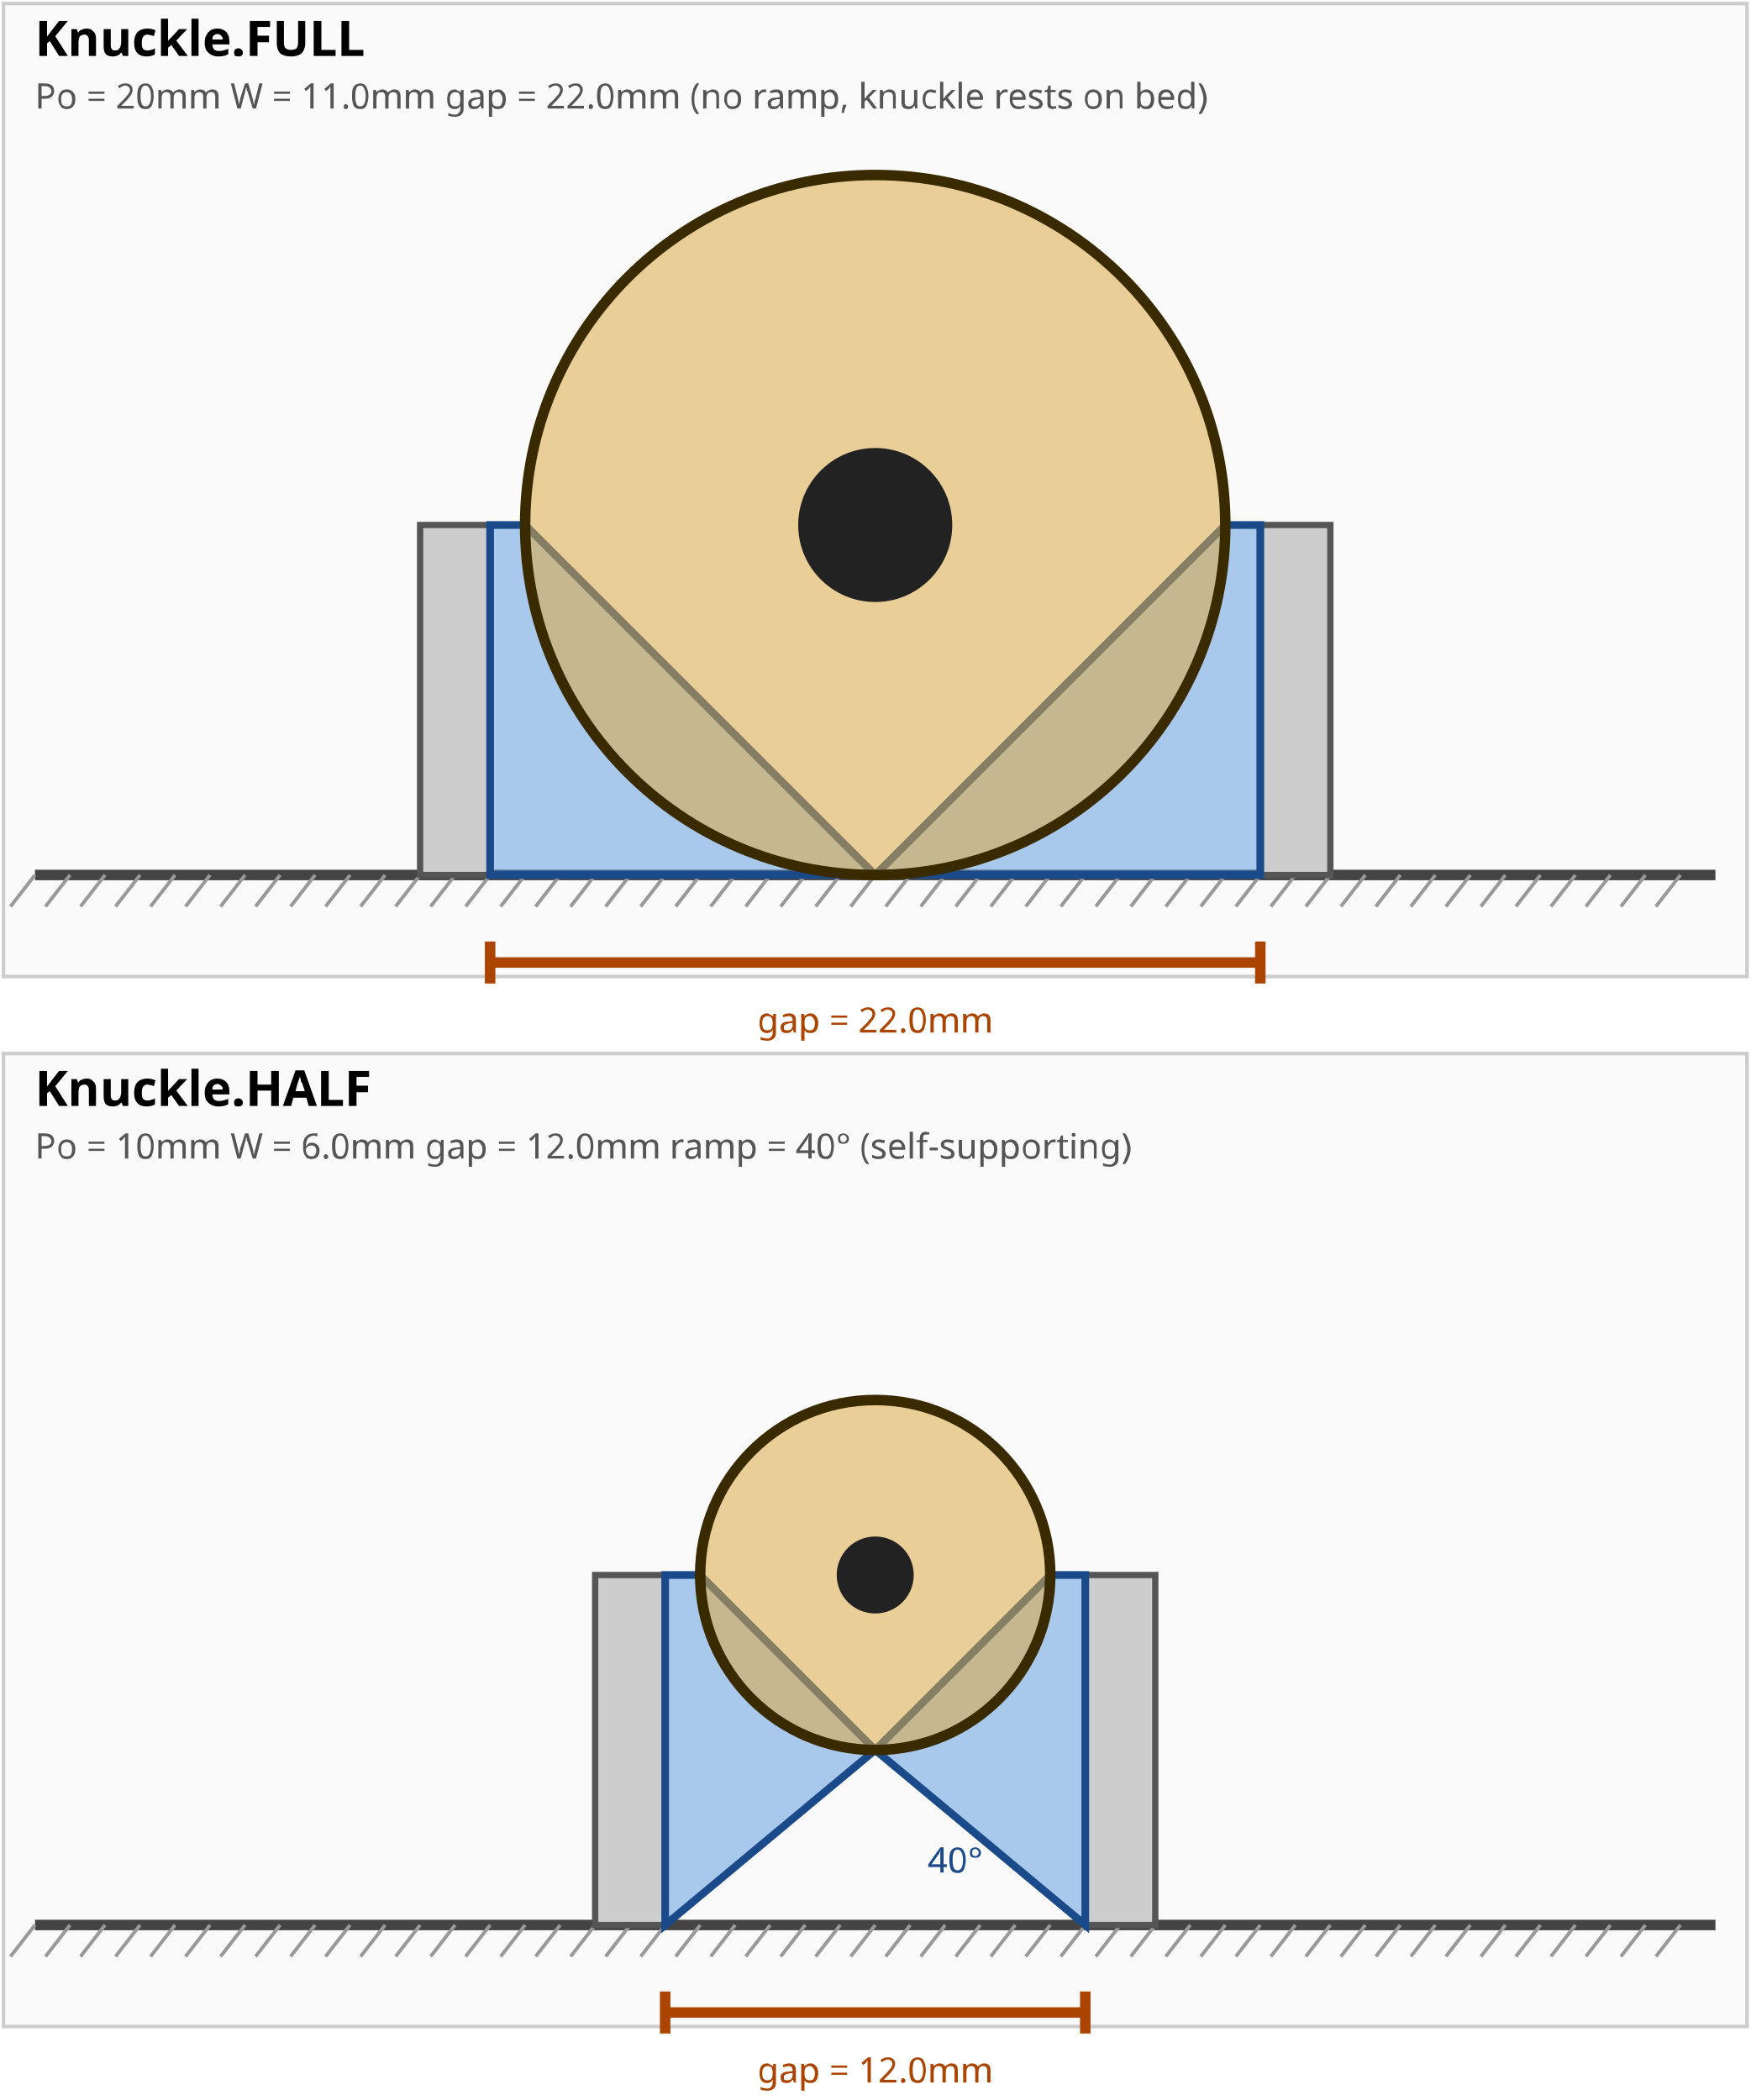
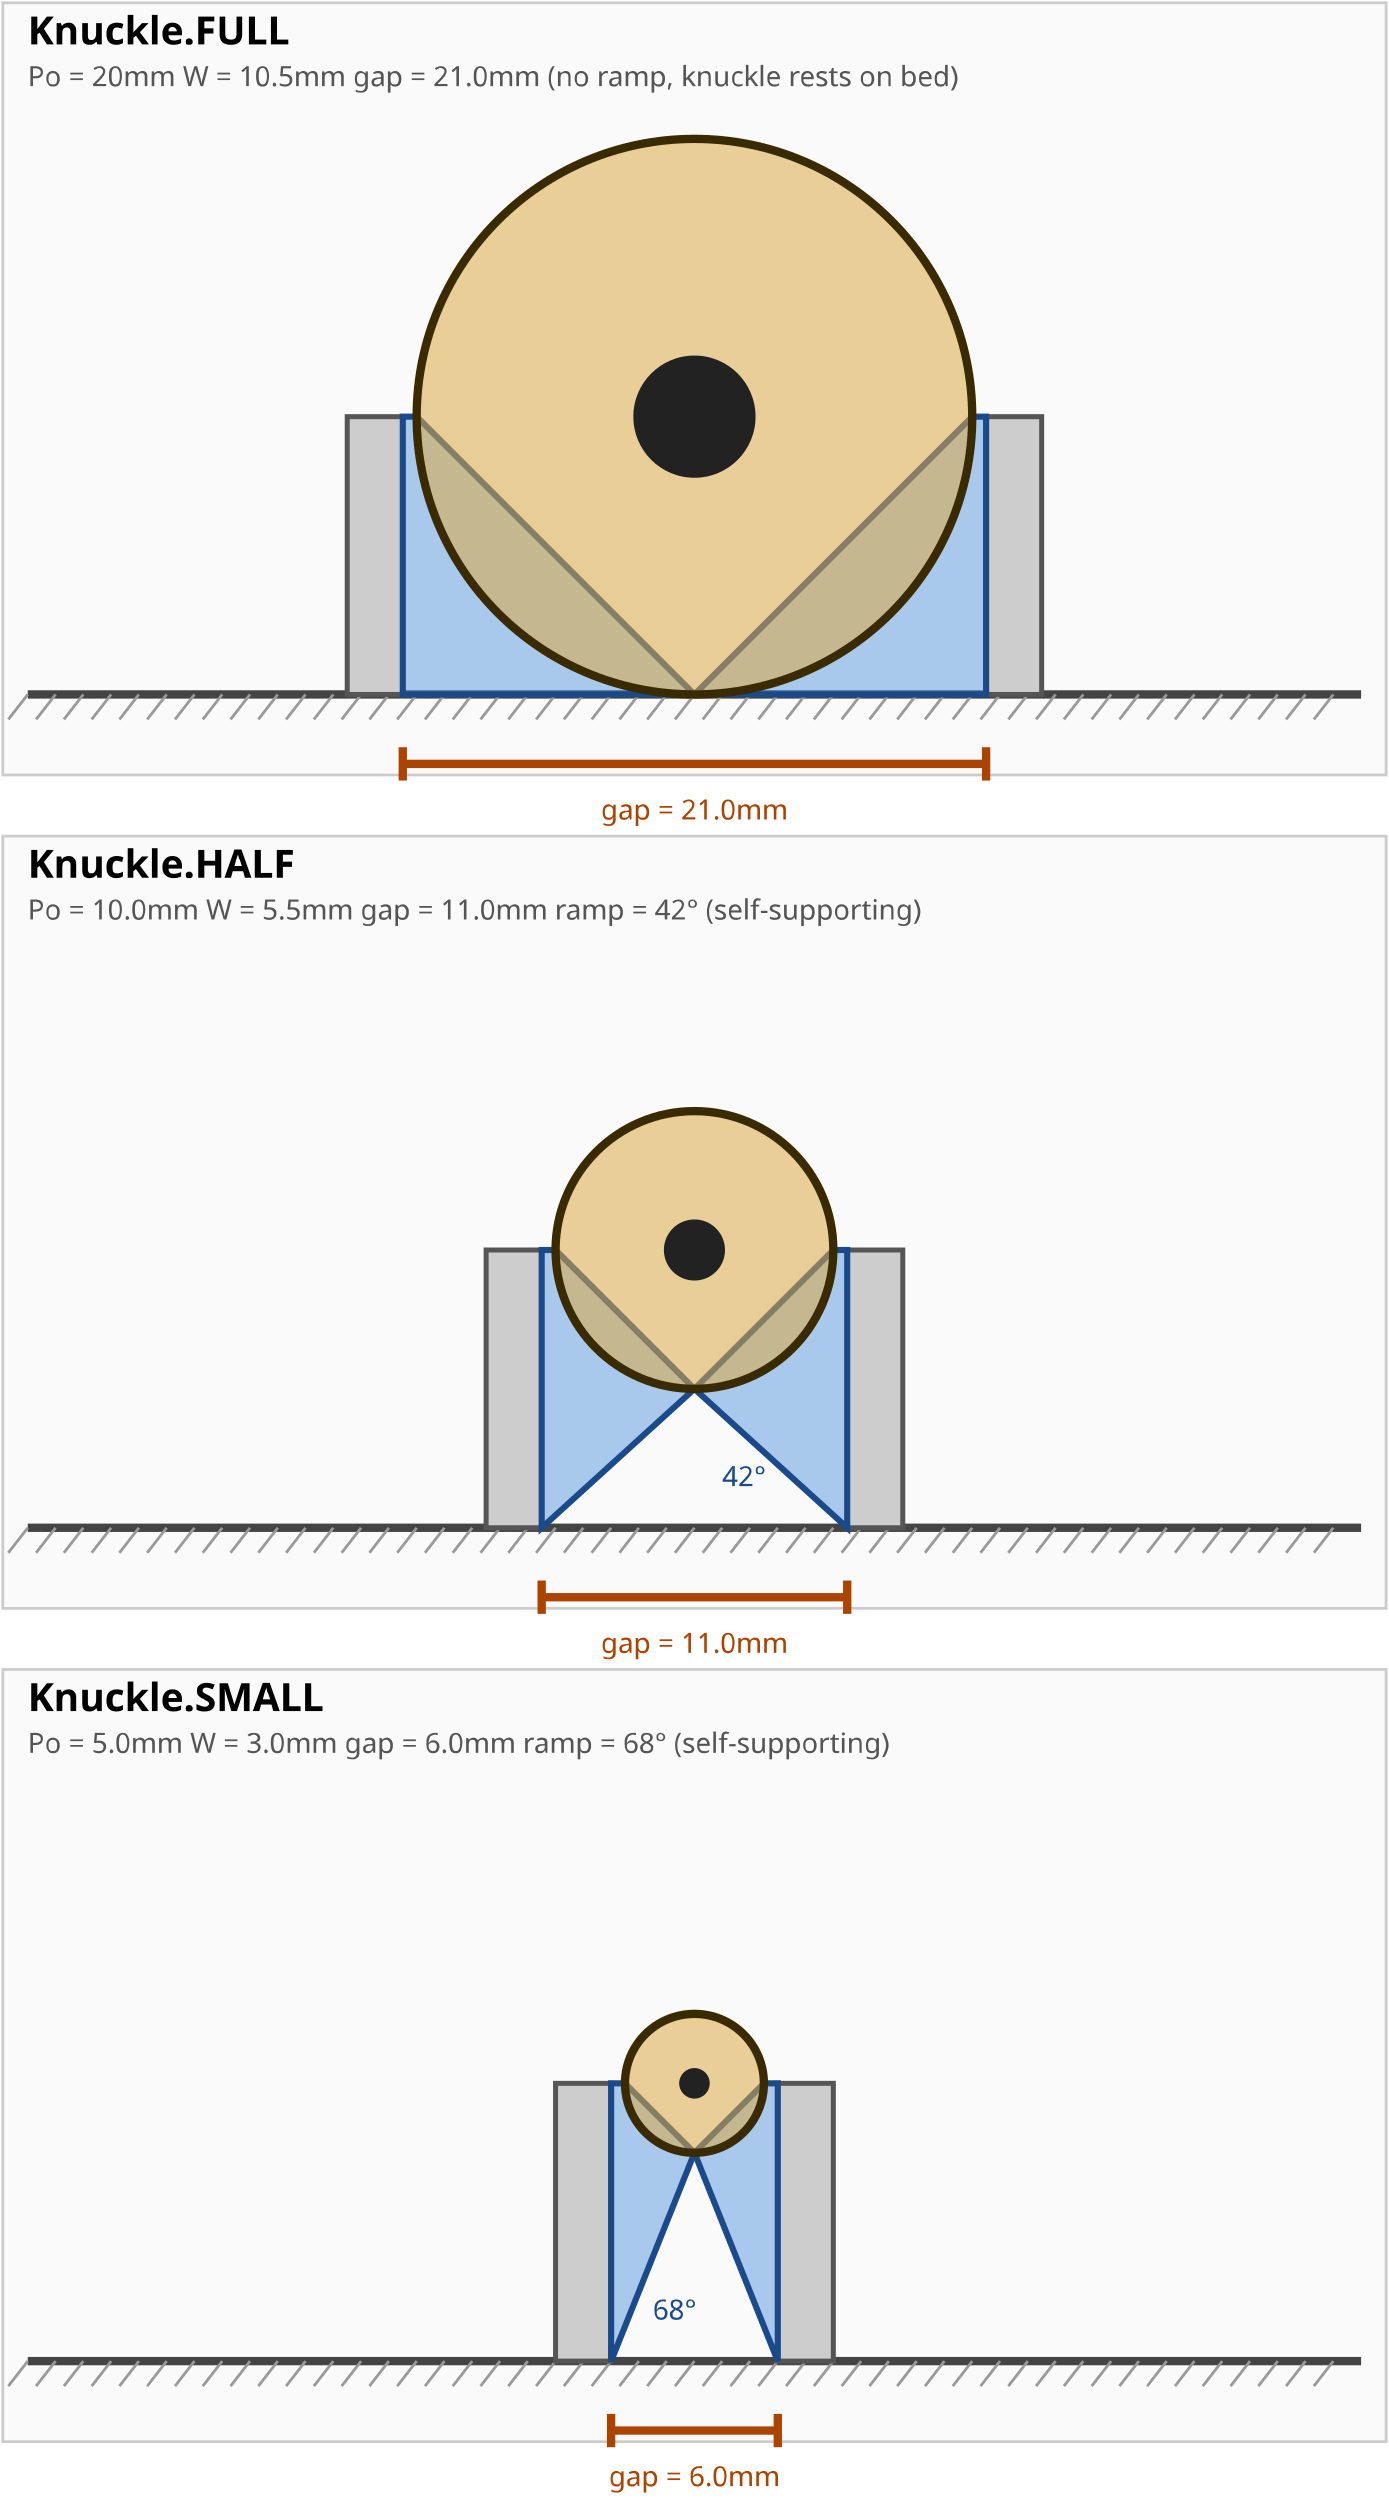
- <svg xmlns="http://www.w3.org/2000/svg" viewBox="0 0 50 60" width="1100" height="1320">
+ <svg xmlns="http://www.w3.org/2000/svg" viewBox="0 0 50 90" width="1100" height="1980">
  <g>
    <rect x="0.1" y="0.10" width="49.80" height="27.80" fill="#fafafa" stroke="#ccc" stroke-width="0.1" />
    <line x1="1" y1="25.00" x2="49" y2="25.00" stroke="#444" stroke-width="0.3" />
    <line x1="1" y1="25.00" x2="0.30" y2="25.90" stroke="#999" stroke-width="0.1" />
    <line x1="2" y1="25.00" x2="1.30" y2="25.90" stroke="#999" stroke-width="0.1" />
    <line x1="3" y1="25.00" x2="2.30" y2="25.90" stroke="#999" stroke-width="0.1" />
    <line x1="4" y1="25.00" x2="3.30" y2="25.90" stroke="#999" stroke-width="0.1" />
    <line x1="5" y1="25.00" x2="4.30" y2="25.90" stroke="#999" stroke-width="0.1" />
    <line x1="6" y1="25.00" x2="5.30" y2="25.90" stroke="#999" stroke-width="0.1" />
    <line x1="7" y1="25.00" x2="6.30" y2="25.90" stroke="#999" stroke-width="0.1" />
    <line x1="8" y1="25.00" x2="7.30" y2="25.90" stroke="#999" stroke-width="0.1" />
    <line x1="9" y1="25.00" x2="8.30" y2="25.90" stroke="#999" stroke-width="0.1" />
    <line x1="10" y1="25.00" x2="9.30" y2="25.90" stroke="#999" stroke-width="0.1" />
    <line x1="11" y1="25.00" x2="10.30" y2="25.90" stroke="#999" stroke-width="0.1" />
    <line x1="12" y1="25.00" x2="11.30" y2="25.90" stroke="#999" stroke-width="0.1" />
    <line x1="13" y1="25.00" x2="12.30" y2="25.90" stroke="#999" stroke-width="0.1" />
    <line x1="14" y1="25.00" x2="13.30" y2="25.90" stroke="#999" stroke-width="0.1" />
    <line x1="15" y1="25.00" x2="14.30" y2="25.90" stroke="#999" stroke-width="0.1" />
    <line x1="16" y1="25.00" x2="15.30" y2="25.90" stroke="#999" stroke-width="0.1" />
    <line x1="17" y1="25.00" x2="16.30" y2="25.90" stroke="#999" stroke-width="0.1" />
    <line x1="18" y1="25.00" x2="17.30" y2="25.90" stroke="#999" stroke-width="0.1" />
    <line x1="19" y1="25.00" x2="18.30" y2="25.90" stroke="#999" stroke-width="0.1" />
    <line x1="20" y1="25.00" x2="19.30" y2="25.90" stroke="#999" stroke-width="0.1" />
    <line x1="21" y1="25.00" x2="20.30" y2="25.90" stroke="#999" stroke-width="0.1" />
    <line x1="22" y1="25.00" x2="21.30" y2="25.90" stroke="#999" stroke-width="0.1" />
    <line x1="23" y1="25.00" x2="22.30" y2="25.90" stroke="#999" stroke-width="0.1" />
    <line x1="24" y1="25.00" x2="23.30" y2="25.90" stroke="#999" stroke-width="0.1" />
    <line x1="25" y1="25.00" x2="24.30" y2="25.90" stroke="#999" stroke-width="0.1" />
    <line x1="26" y1="25.00" x2="25.30" y2="25.90" stroke="#999" stroke-width="0.1" />
    <line x1="27" y1="25.00" x2="26.30" y2="25.90" stroke="#999" stroke-width="0.1" />
    <line x1="28" y1="25.00" x2="27.30" y2="25.90" stroke="#999" stroke-width="0.1" />
    <line x1="29" y1="25.00" x2="28.30" y2="25.90" stroke="#999" stroke-width="0.1" />
    <line x1="30" y1="25.00" x2="29.30" y2="25.90" stroke="#999" stroke-width="0.1" />
    <line x1="31" y1="25.00" x2="30.30" y2="25.90" stroke="#999" stroke-width="0.1" />
    <line x1="32" y1="25.00" x2="31.30" y2="25.90" stroke="#999" stroke-width="0.1" />
    <line x1="33" y1="25.00" x2="32.30" y2="25.90" stroke="#999" stroke-width="0.1" />
    <line x1="34" y1="25.00" x2="33.30" y2="25.90" stroke="#999" stroke-width="0.1" />
    <line x1="35" y1="25.00" x2="34.30" y2="25.90" stroke="#999" stroke-width="0.1" />
    <line x1="36" y1="25.00" x2="35.30" y2="25.90" stroke="#999" stroke-width="0.1" />
    <line x1="37" y1="25.00" x2="36.30" y2="25.90" stroke="#999" stroke-width="0.1" />
    <line x1="38" y1="25.00" x2="37.30" y2="25.90" stroke="#999" stroke-width="0.1" />
    <line x1="39" y1="25.00" x2="38.30" y2="25.90" stroke="#999" stroke-width="0.1" />
    <line x1="40" y1="25.00" x2="39.30" y2="25.90" stroke="#999" stroke-width="0.1" />
    <line x1="41" y1="25.00" x2="40.30" y2="25.90" stroke="#999" stroke-width="0.1" />
    <line x1="42" y1="25.00" x2="41.30" y2="25.90" stroke="#999" stroke-width="0.1" />
    <line x1="43" y1="25.00" x2="42.30" y2="25.90" stroke="#999" stroke-width="0.1" />
    <line x1="44" y1="25.00" x2="43.30" y2="25.90" stroke="#999" stroke-width="0.1" />
    <line x1="45" y1="25.00" x2="44.30" y2="25.90" stroke="#999" stroke-width="0.1" />
    <line x1="46" y1="25.00" x2="45.30" y2="25.90" stroke="#999" stroke-width="0.1" />
    <line x1="47" y1="25.00" x2="46.30" y2="25.90" stroke="#999" stroke-width="0.1" />
    <line x1="48" y1="25.00" x2="47.30" y2="25.90" stroke="#999" stroke-width="0.1" />
-     <rect x="36.00" y="15.00" width="2" height="10" fill="#cdcdcd" stroke="#555" stroke-width="0.18" />
-     <rect x="12.00" y="15.00" width="2" height="10" fill="#cdcdcd" stroke="#555" stroke-width="0.18" />
-     <polygon points="35.00,15.00 36.00,15.00 36.00,25.00 25.00,25.00" fill="rgba(70,140,220,0.45)" stroke="#1a4a8a" stroke-width="0.22" />
-     <polygon points="15.00,15.00 14.00,15.00 14.00,25.00 25.00,25.00" fill="rgba(70,140,220,0.45)" stroke="#1a4a8a" stroke-width="0.22" />
+     <rect x="35.50" y="15.00" width="2" height="10" fill="#cdcdcd" stroke="#555" stroke-width="0.18" />
+     <rect x="12.50" y="15.00" width="2" height="10" fill="#cdcdcd" stroke="#555" stroke-width="0.18" />
+     <polygon points="35.00,15.00 35.50,15.00 35.50,25.00 25.00,25.00" fill="rgba(70,140,220,0.45)" stroke="#1a4a8a" stroke-width="0.22" />
+     <polygon points="15.00,15.00 14.50,15.00 14.50,25.00 25.00,25.00" fill="rgba(70,140,220,0.45)" stroke="#1a4a8a" stroke-width="0.22" />
    <circle cx="25.00" cy="15.00" r="10.00" fill="rgba(220,170,70,0.55)" stroke="#3a2a00" stroke-width="0.3" />
    <circle cx="25.00" cy="15.00" r="2.20" fill="#222" />
-     <line x1="14.00" y1="27.50" x2="36.00" y2="27.50" stroke="#a40" stroke-width="0.3" />
-     <line x1="14.00" y1="26.90" x2="14.00" y2="28.10" stroke="#a40" stroke-width="0.3" />
-     <line x1="36.00" y1="26.90" x2="36.00" y2="28.10" stroke="#a40" stroke-width="0.3" />
-     <text x="25.00" y="29.50" font-size="1.0" font-family="sans-serif" fill="#a40" text-anchor="middle">gap = 22.0mm</text>
+     <line x1="14.50" y1="27.50" x2="35.50" y2="27.50" stroke="#a40" stroke-width="0.3" />
+     <line x1="14.50" y1="26.90" x2="14.50" y2="28.10" stroke="#a40" stroke-width="0.3" />
+     <line x1="35.50" y1="26.90" x2="35.50" y2="28.10" stroke="#a40" stroke-width="0.3" />
+     <text x="25.00" y="29.50" font-size="1.0" font-family="sans-serif" fill="#a40" text-anchor="middle">gap = 21.0mm</text>
    <text x="1" y="1.60" font-size="1.4" font-family="sans-serif" font-weight="bold">Knuckle.FULL</text>
-     <text x="1" y="3.10" font-size="1.0" font-family="sans-serif" fill="#555">Po = 20mm   W = 11.0mm   gap = 22.0mm   (no ramp, knuckle rests on bed)</text>
+     <text x="1" y="3.10" font-size="1.0" font-family="sans-serif" fill="#555">Po = 20mm   W = 10.5mm   gap = 21.0mm   (no ramp, knuckle rests on bed)</text>
  </g>
  <g>
    <rect x="0.1" y="30.10" width="49.80" height="27.80" fill="#fafafa" stroke="#ccc" stroke-width="0.1" />
    <line x1="1" y1="55.00" x2="49" y2="55.00" stroke="#444" stroke-width="0.3" />
    <line x1="1" y1="55.00" x2="0.30" y2="55.90" stroke="#999" stroke-width="0.1" />
    <line x1="2" y1="55.00" x2="1.30" y2="55.90" stroke="#999" stroke-width="0.1" />
    <line x1="3" y1="55.00" x2="2.30" y2="55.90" stroke="#999" stroke-width="0.1" />
    <line x1="4" y1="55.00" x2="3.30" y2="55.90" stroke="#999" stroke-width="0.1" />
    <line x1="5" y1="55.00" x2="4.30" y2="55.90" stroke="#999" stroke-width="0.1" />
    <line x1="6" y1="55.00" x2="5.30" y2="55.90" stroke="#999" stroke-width="0.1" />
    <line x1="7" y1="55.00" x2="6.30" y2="55.90" stroke="#999" stroke-width="0.1" />
    <line x1="8" y1="55.00" x2="7.30" y2="55.90" stroke="#999" stroke-width="0.1" />
    <line x1="9" y1="55.00" x2="8.30" y2="55.90" stroke="#999" stroke-width="0.1" />
    <line x1="10" y1="55.00" x2="9.30" y2="55.90" stroke="#999" stroke-width="0.1" />
    <line x1="11" y1="55.00" x2="10.30" y2="55.90" stroke="#999" stroke-width="0.1" />
    <line x1="12" y1="55.00" x2="11.30" y2="55.90" stroke="#999" stroke-width="0.1" />
    <line x1="13" y1="55.00" x2="12.30" y2="55.90" stroke="#999" stroke-width="0.1" />
    <line x1="14" y1="55.00" x2="13.30" y2="55.90" stroke="#999" stroke-width="0.1" />
    <line x1="15" y1="55.00" x2="14.30" y2="55.90" stroke="#999" stroke-width="0.1" />
    <line x1="16" y1="55.00" x2="15.30" y2="55.90" stroke="#999" stroke-width="0.1" />
    <line x1="17" y1="55.00" x2="16.30" y2="55.90" stroke="#999" stroke-width="0.1" />
    <line x1="18" y1="55.00" x2="17.30" y2="55.90" stroke="#999" stroke-width="0.1" />
    <line x1="19" y1="55.00" x2="18.30" y2="55.90" stroke="#999" stroke-width="0.1" />
    <line x1="20" y1="55.00" x2="19.30" y2="55.90" stroke="#999" stroke-width="0.1" />
    <line x1="21" y1="55.00" x2="20.30" y2="55.90" stroke="#999" stroke-width="0.1" />
    <line x1="22" y1="55.00" x2="21.30" y2="55.90" stroke="#999" stroke-width="0.1" />
    <line x1="23" y1="55.00" x2="22.30" y2="55.90" stroke="#999" stroke-width="0.1" />
    <line x1="24" y1="55.00" x2="23.30" y2="55.90" stroke="#999" stroke-width="0.1" />
    <line x1="25" y1="55.00" x2="24.30" y2="55.90" stroke="#999" stroke-width="0.1" />
    <line x1="26" y1="55.00" x2="25.30" y2="55.90" stroke="#999" stroke-width="0.1" />
    <line x1="27" y1="55.00" x2="26.30" y2="55.90" stroke="#999" stroke-width="0.1" />
    <line x1="28" y1="55.00" x2="27.30" y2="55.90" stroke="#999" stroke-width="0.1" />
    <line x1="29" y1="55.00" x2="28.30" y2="55.90" stroke="#999" stroke-width="0.1" />
    <line x1="30" y1="55.00" x2="29.30" y2="55.90" stroke="#999" stroke-width="0.1" />
    <line x1="31" y1="55.00" x2="30.30" y2="55.90" stroke="#999" stroke-width="0.1" />
    <line x1="32" y1="55.00" x2="31.30" y2="55.90" stroke="#999" stroke-width="0.1" />
    <line x1="33" y1="55.00" x2="32.30" y2="55.90" stroke="#999" stroke-width="0.1" />
    <line x1="34" y1="55.00" x2="33.30" y2="55.90" stroke="#999" stroke-width="0.1" />
    <line x1="35" y1="55.00" x2="34.30" y2="55.90" stroke="#999" stroke-width="0.1" />
    <line x1="36" y1="55.00" x2="35.30" y2="55.90" stroke="#999" stroke-width="0.1" />
    <line x1="37" y1="55.00" x2="36.30" y2="55.90" stroke="#999" stroke-width="0.1" />
    <line x1="38" y1="55.00" x2="37.30" y2="55.90" stroke="#999" stroke-width="0.1" />
    <line x1="39" y1="55.00" x2="38.30" y2="55.90" stroke="#999" stroke-width="0.1" />
    <line x1="40" y1="55.00" x2="39.30" y2="55.90" stroke="#999" stroke-width="0.1" />
    <line x1="41" y1="55.00" x2="40.30" y2="55.90" stroke="#999" stroke-width="0.1" />
    <line x1="42" y1="55.00" x2="41.30" y2="55.90" stroke="#999" stroke-width="0.1" />
    <line x1="43" y1="55.00" x2="42.30" y2="55.90" stroke="#999" stroke-width="0.1" />
    <line x1="44" y1="55.00" x2="43.30" y2="55.90" stroke="#999" stroke-width="0.1" />
    <line x1="45" y1="55.00" x2="44.30" y2="55.90" stroke="#999" stroke-width="0.1" />
    <line x1="46" y1="55.00" x2="45.30" y2="55.90" stroke="#999" stroke-width="0.1" />
    <line x1="47" y1="55.00" x2="46.30" y2="55.90" stroke="#999" stroke-width="0.1" />
    <line x1="48" y1="55.00" x2="47.30" y2="55.90" stroke="#999" stroke-width="0.1" />
-     <rect x="31.00" y="45.00" width="2" height="10" fill="#cdcdcd" stroke="#555" stroke-width="0.18" />
-     <rect x="17.00" y="45.00" width="2" height="10" fill="#cdcdcd" stroke="#555" stroke-width="0.18" />
-     <polygon points="30.00,45.00 31.00,45.00 31.00,55.00 25.00,50.00" fill="rgba(70,140,220,0.45)" stroke="#1a4a8a" stroke-width="0.22" />
-     <polygon points="20.00,45.00 19.00,45.00 19.00,55.00 25.00,50.00" fill="rgba(70,140,220,0.45)" stroke="#1a4a8a" stroke-width="0.22" />
+     <rect x="30.50" y="45.00" width="2" height="10" fill="#cdcdcd" stroke="#555" stroke-width="0.18" />
+     <rect x="17.50" y="45.00" width="2" height="10" fill="#cdcdcd" stroke="#555" stroke-width="0.18" />
+     <polygon points="30.00,45.00 30.50,45.00 30.50,55.00 25.00,50.00" fill="rgba(70,140,220,0.45)" stroke="#1a4a8a" stroke-width="0.22" />
+     <polygon points="20.00,45.00 19.50,45.00 19.50,55.00 25.00,50.00" fill="rgba(70,140,220,0.45)" stroke="#1a4a8a" stroke-width="0.22" />
    <circle cx="25.00" cy="45.00" r="5.00" fill="rgba(220,170,70,0.55)" stroke="#3a2a00" stroke-width="0.3" />
    <circle cx="25.00" cy="45.00" r="1.10" fill="#222" />
-     <line x1="19.00" y1="57.50" x2="31.00" y2="57.50" stroke="#a40" stroke-width="0.3" />
-     <line x1="19.00" y1="56.90" x2="19.00" y2="58.10" stroke="#a40" stroke-width="0.3" />
-     <line x1="31.00" y1="56.90" x2="31.00" y2="58.10" stroke="#a40" stroke-width="0.3" />
-     <text x="25.00" y="59.50" font-size="1.0" font-family="sans-serif" fill="#a40" text-anchor="middle">gap = 12.0mm</text>
-     <text x="26.50" y="53.50" font-size="1.0" font-family="sans-serif" fill="#1a4a8a">40°</text>
+     <line x1="19.50" y1="57.50" x2="30.50" y2="57.50" stroke="#a40" stroke-width="0.3" />
+     <line x1="19.50" y1="56.90" x2="19.50" y2="58.10" stroke="#a40" stroke-width="0.3" />
+     <line x1="30.50" y1="56.90" x2="30.50" y2="58.10" stroke="#a40" stroke-width="0.3" />
+     <text x="25.00" y="59.50" font-size="1.0" font-family="sans-serif" fill="#a40" text-anchor="middle">gap = 11.0mm</text>
+     <text x="26.00" y="53.50" font-size="1.0" font-family="sans-serif" fill="#1a4a8a">42°</text>
    <text x="1" y="31.60" font-size="1.4" font-family="sans-serif" font-weight="bold">Knuckle.HALF</text>
-     <text x="1" y="33.10" font-size="1.0" font-family="sans-serif" fill="#555">Po = 10mm   W = 6.0mm   gap = 12.0mm   ramp = 40°  (self-supporting)</text>
+     <text x="1" y="33.10" font-size="1.0" font-family="sans-serif" fill="#555">Po = 10.0mm   W = 5.5mm   gap = 11.0mm   ramp = 42°  (self-supporting)</text>
+   </g>
+   <g>
+     <rect x="0.1" y="60.10" width="49.80" height="27.80" fill="#fafafa" stroke="#ccc" stroke-width="0.1" />
+     <line x1="1" y1="85.00" x2="49" y2="85.00" stroke="#444" stroke-width="0.3" />
+     <line x1="1" y1="85.00" x2="0.30" y2="85.90" stroke="#999" stroke-width="0.1" />
+     <line x1="2" y1="85.00" x2="1.30" y2="85.90" stroke="#999" stroke-width="0.1" />
+     <line x1="3" y1="85.00" x2="2.30" y2="85.90" stroke="#999" stroke-width="0.1" />
+     <line x1="4" y1="85.00" x2="3.30" y2="85.90" stroke="#999" stroke-width="0.1" />
+     <line x1="5" y1="85.00" x2="4.30" y2="85.90" stroke="#999" stroke-width="0.1" />
+     <line x1="6" y1="85.00" x2="5.30" y2="85.90" stroke="#999" stroke-width="0.1" />
+     <line x1="7" y1="85.00" x2="6.30" y2="85.90" stroke="#999" stroke-width="0.1" />
+     <line x1="8" y1="85.00" x2="7.30" y2="85.90" stroke="#999" stroke-width="0.1" />
+     <line x1="9" y1="85.00" x2="8.30" y2="85.90" stroke="#999" stroke-width="0.1" />
+     <line x1="10" y1="85.00" x2="9.30" y2="85.90" stroke="#999" stroke-width="0.1" />
+     <line x1="11" y1="85.00" x2="10.30" y2="85.90" stroke="#999" stroke-width="0.1" />
+     <line x1="12" y1="85.00" x2="11.30" y2="85.90" stroke="#999" stroke-width="0.1" />
+     <line x1="13" y1="85.00" x2="12.30" y2="85.90" stroke="#999" stroke-width="0.1" />
+     <line x1="14" y1="85.00" x2="13.30" y2="85.90" stroke="#999" stroke-width="0.1" />
+     <line x1="15" y1="85.00" x2="14.30" y2="85.90" stroke="#999" stroke-width="0.1" />
+     <line x1="16" y1="85.00" x2="15.30" y2="85.90" stroke="#999" stroke-width="0.1" />
+     <line x1="17" y1="85.00" x2="16.30" y2="85.90" stroke="#999" stroke-width="0.1" />
+     <line x1="18" y1="85.00" x2="17.30" y2="85.90" stroke="#999" stroke-width="0.1" />
+     <line x1="19" y1="85.00" x2="18.30" y2="85.90" stroke="#999" stroke-width="0.1" />
+     <line x1="20" y1="85.00" x2="19.30" y2="85.90" stroke="#999" stroke-width="0.1" />
+     <line x1="21" y1="85.00" x2="20.30" y2="85.90" stroke="#999" stroke-width="0.1" />
+     <line x1="22" y1="85.00" x2="21.30" y2="85.90" stroke="#999" stroke-width="0.1" />
+     <line x1="23" y1="85.00" x2="22.30" y2="85.90" stroke="#999" stroke-width="0.1" />
+     <line x1="24" y1="85.00" x2="23.30" y2="85.90" stroke="#999" stroke-width="0.1" />
+     <line x1="25" y1="85.00" x2="24.30" y2="85.90" stroke="#999" stroke-width="0.1" />
+     <line x1="26" y1="85.00" x2="25.30" y2="85.90" stroke="#999" stroke-width="0.1" />
+     <line x1="27" y1="85.00" x2="26.30" y2="85.90" stroke="#999" stroke-width="0.1" />
+     <line x1="28" y1="85.00" x2="27.30" y2="85.90" stroke="#999" stroke-width="0.1" />
+     <line x1="29" y1="85.00" x2="28.30" y2="85.90" stroke="#999" stroke-width="0.1" />
+     <line x1="30" y1="85.00" x2="29.30" y2="85.90" stroke="#999" stroke-width="0.1" />
+     <line x1="31" y1="85.00" x2="30.30" y2="85.90" stroke="#999" stroke-width="0.1" />
+     <line x1="32" y1="85.00" x2="31.30" y2="85.90" stroke="#999" stroke-width="0.1" />
+     <line x1="33" y1="85.00" x2="32.30" y2="85.90" stroke="#999" stroke-width="0.1" />
+     <line x1="34" y1="85.00" x2="33.30" y2="85.90" stroke="#999" stroke-width="0.1" />
+     <line x1="35" y1="85.00" x2="34.30" y2="85.90" stroke="#999" stroke-width="0.1" />
+     <line x1="36" y1="85.00" x2="35.30" y2="85.90" stroke="#999" stroke-width="0.1" />
+     <line x1="37" y1="85.00" x2="36.30" y2="85.90" stroke="#999" stroke-width="0.1" />
+     <line x1="38" y1="85.00" x2="37.30" y2="85.90" stroke="#999" stroke-width="0.1" />
+     <line x1="39" y1="85.00" x2="38.30" y2="85.90" stroke="#999" stroke-width="0.1" />
+     <line x1="40" y1="85.00" x2="39.30" y2="85.90" stroke="#999" stroke-width="0.1" />
+     <line x1="41" y1="85.00" x2="40.30" y2="85.90" stroke="#999" stroke-width="0.1" />
+     <line x1="42" y1="85.00" x2="41.30" y2="85.90" stroke="#999" stroke-width="0.1" />
+     <line x1="43" y1="85.00" x2="42.30" y2="85.90" stroke="#999" stroke-width="0.1" />
+     <line x1="44" y1="85.00" x2="43.30" y2="85.90" stroke="#999" stroke-width="0.1" />
+     <line x1="45" y1="85.00" x2="44.30" y2="85.90" stroke="#999" stroke-width="0.1" />
+     <line x1="46" y1="85.00" x2="45.30" y2="85.90" stroke="#999" stroke-width="0.1" />
+     <line x1="47" y1="85.00" x2="46.30" y2="85.90" stroke="#999" stroke-width="0.1" />
+     <line x1="48" y1="85.00" x2="47.30" y2="85.90" stroke="#999" stroke-width="0.1" />
+     <rect x="28.00" y="75.00" width="2" height="10" fill="#cdcdcd" stroke="#555" stroke-width="0.18" />
+     <rect x="20.00" y="75.00" width="2" height="10" fill="#cdcdcd" stroke="#555" stroke-width="0.18" />
+     <polygon points="27.50,75.00 28.00,75.00 28.00,85.00 25.00,77.50" fill="rgba(70,140,220,0.45)" stroke="#1a4a8a" stroke-width="0.22" />
+     <polygon points="22.50,75.00 22.00,75.00 22.00,85.00 25.00,77.50" fill="rgba(70,140,220,0.45)" stroke="#1a4a8a" stroke-width="0.22" />
+     <circle cx="25.00" cy="75.00" r="2.50" fill="rgba(220,170,70,0.55)" stroke="#3a2a00" stroke-width="0.3" />
+     <circle cx="25.00" cy="75.00" r="0.55" fill="#222" />
+     <line x1="22.00" y1="87.50" x2="28.00" y2="87.50" stroke="#a40" stroke-width="0.3" />
+     <line x1="22.00" y1="86.90" x2="22.00" y2="88.10" stroke="#a40" stroke-width="0.3" />
+     <line x1="28.00" y1="86.90" x2="28.00" y2="88.10" stroke="#a40" stroke-width="0.3" />
+     <text x="25.00" y="89.50" font-size="1.0" font-family="sans-serif" fill="#a40" text-anchor="middle">gap = 6.0mm</text>
+     <text x="23.50" y="83.50" font-size="1.0" font-family="sans-serif" fill="#1a4a8a">68°</text>
+     <text x="1" y="61.60" font-size="1.4" font-family="sans-serif" font-weight="bold">Knuckle.SMALL</text>
+     <text x="1" y="63.10" font-size="1.0" font-family="sans-serif" fill="#555">Po = 5.0mm   W = 3.0mm   gap = 6.0mm   ramp = 68°  (self-supporting)</text>
  </g>
</svg>
